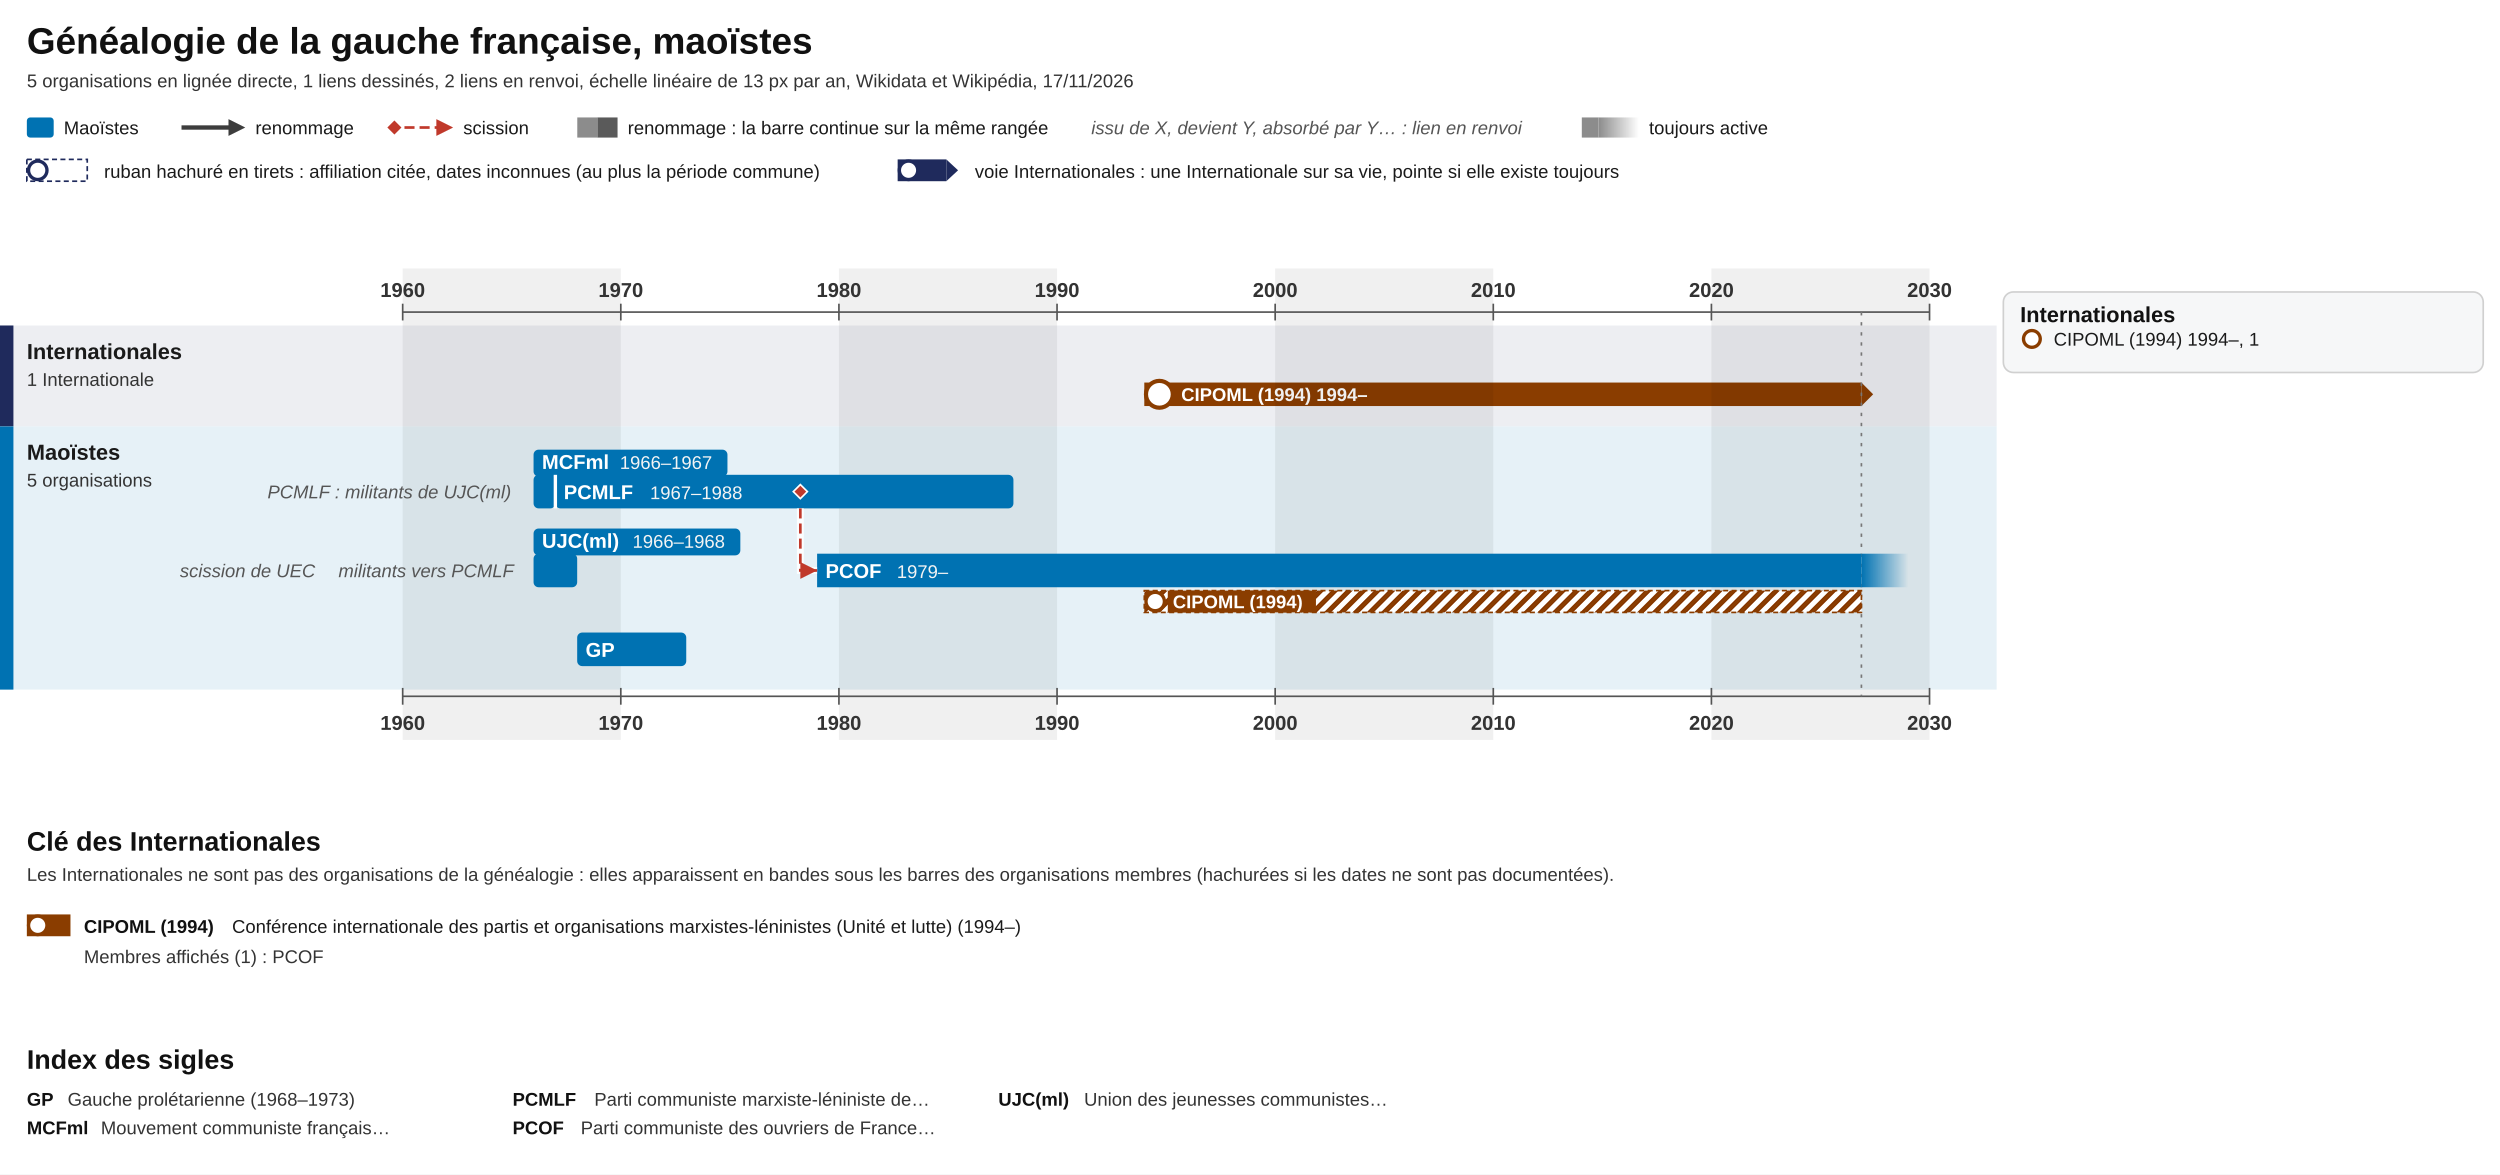
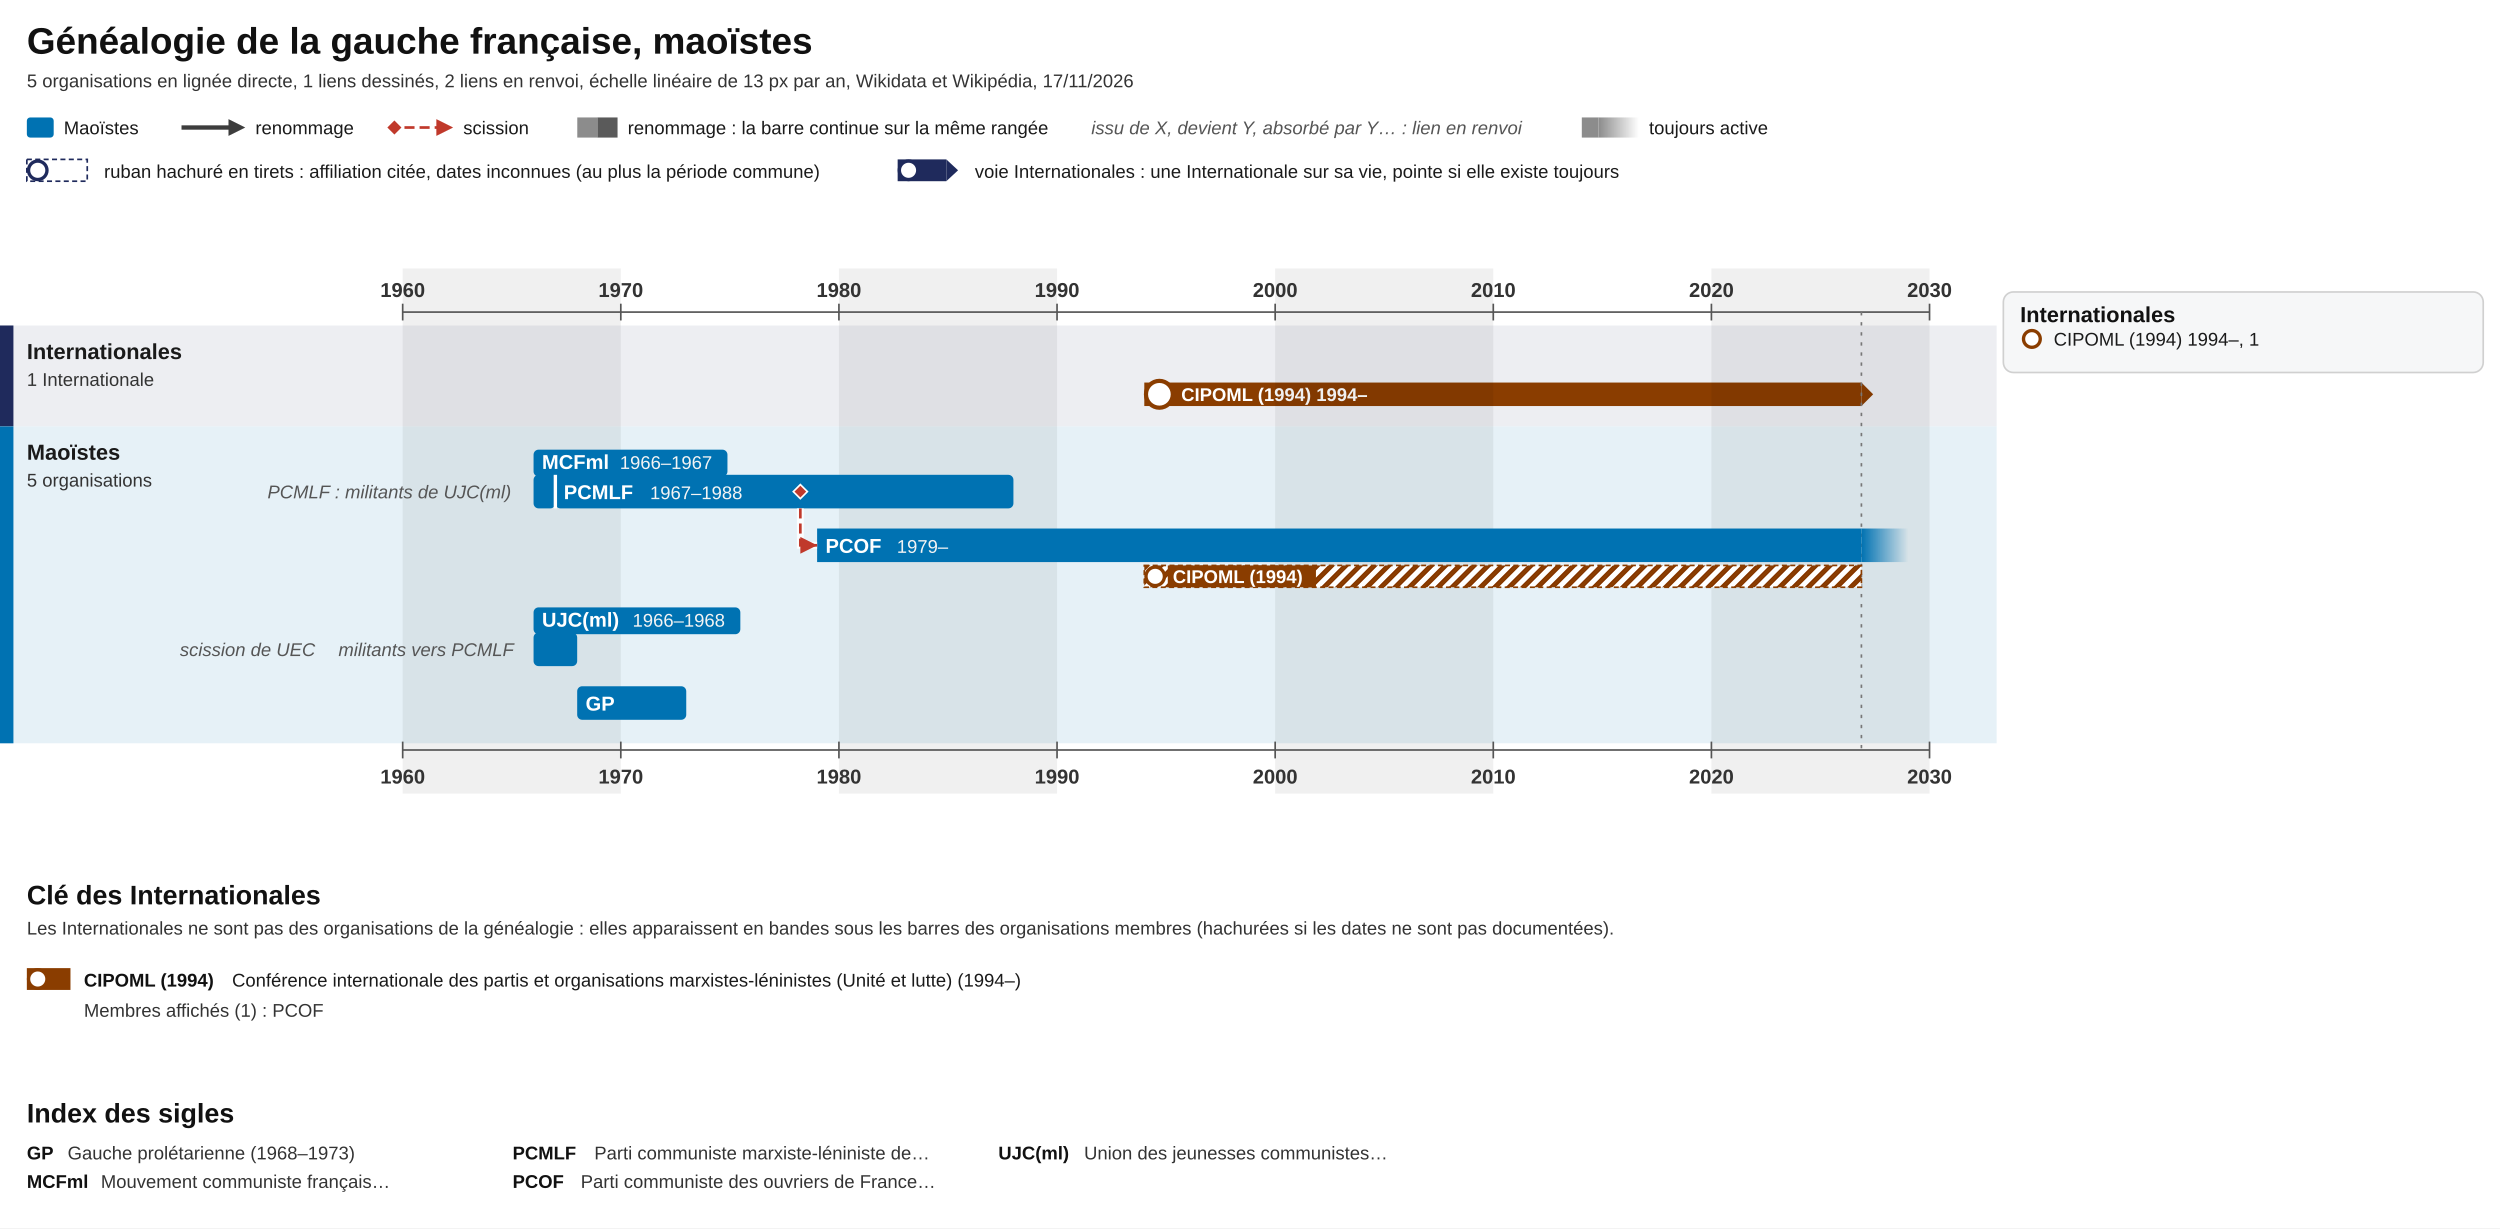
- <svg xmlns="http://www.w3.org/2000/svg" id="arbre" width="1490" height="700" viewBox="0 0 1490 700" data-x0="240" data-t0="1960" data-ppa="13.0" data-aujourdhui="2026.8772" data-min-w="6" data-seuil-annees="40" data-seuil-voies="2" data-seuil-rangs="6" data-cassure="" data-cassure-px="44" data-degrade="28" data-n-barres="5" data-vue-famille="oui" font-family="Arial, Helvetica, sans-serif">
+ <svg xmlns="http://www.w3.org/2000/svg" id="arbre" width="1490" height="732" viewBox="0 0 1490 732" data-x0="240" data-t0="1960" data-ppa="13.0" data-aujourdhui="2026.8772" data-min-w="6" data-seuil-annees="40" data-seuil-voies="2" data-seuil-rangs="6" data-cassure="" data-cassure-px="44" data-degrade="28" data-n-barres="5" data-vue-famille="oui" font-family="Arial, Helvetica, sans-serif">
  <defs>
    <linearGradient id="g-8C8C8C">
      <stop offset="0" stop-color="#8C8C8C" />
      <stop offset="1" stop-color="#8C8C8C" stop-opacity="0" />
    </linearGradient>
    <linearGradient id="g-0072B2">
      <stop offset="0" stop-color="#0072B2" />
      <stop offset="1" stop-color="#0072B2" stop-opacity="0" />
    </linearGradient>
    <pattern id="h-332288" width="6" height="6" patternUnits="userSpaceOnUse" patternTransform="rotate(45)">
      <rect width="6" height="6" fill="#FFFFFF" />
      <rect width="3" height="6" fill="#332288" />
    </pattern>
    <pattern id="h-8A3D00" width="6" height="6" patternUnits="userSpaceOnUse" patternTransform="rotate(45)">
      <rect width="6" height="6" fill="#FFFFFF" />
      <rect width="3" height="6" fill="#8A3D00" />
    </pattern>
  </defs>
-   <rect width="1490" height="700" fill="#FFFFFF" />
+   <rect width="1490" height="732" fill="#FFFFFF" />
  <g class="voie" data-voie="0" data-cle="maoïstes">
-     <rect class="fond-voie" x="0" y="254.0" width="1190.0" height="157.0" fill="#E6F1F7" />
-     <rect class="bord-voie" x="0" y="254.0" width="8" height="157.0" fill="#0072B2" />
+     <rect class="fond-voie" x="0" y="254.0" width="1190.0" height="189.0" fill="#E6F1F7" />
+     <rect class="bord-voie" x="0" y="254.0" width="8" height="189.0" fill="#0072B2" />
    <text x="16.0" y="274.0" font-size="13" font-family="Arial, Helvetica, sans-serif" font-weight="bold" fill="#1A1A1A" text-anchor="start" class="voie-t">Maoïstes</text>
    <text x="16.0" y="290.0" font-size="11" font-family="Arial, Helvetica, sans-serif" fill="#333333" text-anchor="start" class="voie-t">5 organisations</text>
  </g>
  <g class="voie-intl" data-cle="internationales">
    <rect class="fond-voie" x="0" y="194.0" width="1190.0" height="60.0" fill="#EDEEF2" />
    <rect class="bord-voie" x="0" y="194.0" width="8" height="60.0" fill="#1F2A5C" />
    <text x="16.0" y="214.0" font-size="13" font-family="Arial, Helvetica, sans-serif" font-weight="bold" fill="#1A1A1A" text-anchor="start" class="voie-t">Internationales</text>
    <text x="16.0" y="230.0" font-size="11" font-family="Arial, Helvetica, sans-serif" fill="#333333" text-anchor="start" class="voie-t">1 Internationale</text>
  </g>
  <g class="intl" data-intl="Q622227">
    <rect class="intl-r" x="682.00" y="228.00" width="427.40" height="14" fill="#8A3D00" data-bbox="682.00,228.00,434.40,14" />
    <polygon class="intl-pointe" points="1109.40,228.00 1116.40,235.00 1109.40,242.00" fill="#8A3D00" />
    <circle class="medaillon" cx="691.00" cy="235.00" r="8.00" fill="#FFFFFF" stroke="#8A3D00" stroke-width="2.5" />
    <text x="704.0" y="239.0" font-size="11" font-family="Arial, Helvetica, sans-serif" font-weight="bold" fill="#FFFFFF" text-anchor="start" class="intl-t" data-bbox="704.00,229.00,121.46,12">CIPOML (1994)  1994–</text>
  </g>
-   <rect class="bande-decennie" x="240.0" y="160.0" width="130.0" height="281.0" fill="#000000" fill-opacity="0.06" />
-   <rect class="bande-decennie" x="500.0" y="160.0" width="130.0" height="281.0" fill="#000000" fill-opacity="0.06" />
-   <rect class="bande-decennie" x="760.0" y="160.0" width="130.0" height="281.0" fill="#000000" fill-opacity="0.06" />
-   <rect class="bande-decennie" x="1020.0" y="160.0" width="130.0" height="281.0" fill="#000000" fill-opacity="0.06" />
+   <rect class="bande-decennie" x="240.0" y="160.0" width="130.0" height="313.0" fill="#000000" fill-opacity="0.06" />
+   <rect class="bande-decennie" x="500.0" y="160.0" width="130.0" height="313.0" fill="#000000" fill-opacity="0.06" />
+   <rect class="bande-decennie" x="760.0" y="160.0" width="130.0" height="313.0" fill="#000000" fill-opacity="0.06" />
+   <rect class="bande-decennie" x="1020.0" y="160.0" width="130.0" height="313.0" fill="#000000" fill-opacity="0.06" />
  <g class="axe-haut">
    <line x1="240.0" x2="1150.0" y1="186.0" y2="186.0" stroke="#555555" />
    <line x1="240.0" x2="240.0" y1="181.0" y2="191.0" stroke="#555555" />
    <text x="240.0" y="177.0" font-size="12" font-family="Arial, Helvetica, sans-serif" font-weight="bold" fill="#333333" text-anchor="middle" class="axe-t">1960</text>
    <line x1="370.0" x2="370.0" y1="181.0" y2="191.0" stroke="#555555" />
    <text x="370.0" y="177.0" font-size="12" font-family="Arial, Helvetica, sans-serif" font-weight="bold" fill="#333333" text-anchor="middle" class="axe-t">1970</text>
    <line x1="500.0" x2="500.0" y1="181.0" y2="191.0" stroke="#555555" />
    <text x="500.0" y="177.0" font-size="12" font-family="Arial, Helvetica, sans-serif" font-weight="bold" fill="#333333" text-anchor="middle" class="axe-t">1980</text>
    <line x1="630.0" x2="630.0" y1="181.0" y2="191.0" stroke="#555555" />
    <text x="630.0" y="177.0" font-size="12" font-family="Arial, Helvetica, sans-serif" font-weight="bold" fill="#333333" text-anchor="middle" class="axe-t">1990</text>
    <line x1="760.0" x2="760.0" y1="181.0" y2="191.0" stroke="#555555" />
    <text x="760.0" y="177.0" font-size="12" font-family="Arial, Helvetica, sans-serif" font-weight="bold" fill="#333333" text-anchor="middle" class="axe-t">2000</text>
    <line x1="890.0" x2="890.0" y1="181.0" y2="191.0" stroke="#555555" />
    <text x="890.0" y="177.0" font-size="12" font-family="Arial, Helvetica, sans-serif" font-weight="bold" fill="#333333" text-anchor="middle" class="axe-t">2010</text>
    <line x1="1020.0" x2="1020.0" y1="181.0" y2="191.0" stroke="#555555" />
    <text x="1020.0" y="177.0" font-size="12" font-family="Arial, Helvetica, sans-serif" font-weight="bold" fill="#333333" text-anchor="middle" class="axe-t">2020</text>
    <line x1="1150.0" x2="1150.0" y1="181.0" y2="191.0" stroke="#555555" />
    <text x="1150.0" y="177.0" font-size="12" font-family="Arial, Helvetica, sans-serif" font-weight="bold" fill="#333333" text-anchor="middle" class="axe-t">2030</text>
  </g>
  <g class="axe-bas">
-     <line x1="240.0" x2="1150.0" y1="415.0" y2="415.0" stroke="#555555" />
-     <line x1="240.0" x2="240.0" y1="410.0" y2="420.0" stroke="#555555" />
-     <text x="240.0" y="435.0" font-size="12" font-family="Arial, Helvetica, sans-serif" font-weight="bold" fill="#333333" text-anchor="middle" class="axe-t">1960</text>
-     <line x1="370.0" x2="370.0" y1="410.0" y2="420.0" stroke="#555555" />
-     <text x="370.0" y="435.0" font-size="12" font-family="Arial, Helvetica, sans-serif" font-weight="bold" fill="#333333" text-anchor="middle" class="axe-t">1970</text>
-     <line x1="500.0" x2="500.0" y1="410.0" y2="420.0" stroke="#555555" />
-     <text x="500.0" y="435.0" font-size="12" font-family="Arial, Helvetica, sans-serif" font-weight="bold" fill="#333333" text-anchor="middle" class="axe-t">1980</text>
-     <line x1="630.0" x2="630.0" y1="410.0" y2="420.0" stroke="#555555" />
-     <text x="630.0" y="435.0" font-size="12" font-family="Arial, Helvetica, sans-serif" font-weight="bold" fill="#333333" text-anchor="middle" class="axe-t">1990</text>
-     <line x1="760.0" x2="760.0" y1="410.0" y2="420.0" stroke="#555555" />
-     <text x="760.0" y="435.0" font-size="12" font-family="Arial, Helvetica, sans-serif" font-weight="bold" fill="#333333" text-anchor="middle" class="axe-t">2000</text>
-     <line x1="890.0" x2="890.0" y1="410.0" y2="420.0" stroke="#555555" />
-     <text x="890.0" y="435.0" font-size="12" font-family="Arial, Helvetica, sans-serif" font-weight="bold" fill="#333333" text-anchor="middle" class="axe-t">2010</text>
-     <line x1="1020.0" x2="1020.0" y1="410.0" y2="420.0" stroke="#555555" />
-     <text x="1020.0" y="435.0" font-size="12" font-family="Arial, Helvetica, sans-serif" font-weight="bold" fill="#333333" text-anchor="middle" class="axe-t">2020</text>
-     <line x1="1150.0" x2="1150.0" y1="410.0" y2="420.0" stroke="#555555" />
-     <text x="1150.0" y="435.0" font-size="12" font-family="Arial, Helvetica, sans-serif" font-weight="bold" fill="#333333" text-anchor="middle" class="axe-t">2030</text>
-   </g>
-   <line x1="1109.4" x2="1109.4" y1="186.0" y2="415.0" stroke="#777777" stroke-dasharray="2 4" />
+     <line x1="240.0" x2="1150.0" y1="447.0" y2="447.0" stroke="#555555" />
+     <line x1="240.0" x2="240.0" y1="442.0" y2="452.0" stroke="#555555" />
+     <text x="240.0" y="467.0" font-size="12" font-family="Arial, Helvetica, sans-serif" font-weight="bold" fill="#333333" text-anchor="middle" class="axe-t">1960</text>
+     <line x1="370.0" x2="370.0" y1="442.0" y2="452.0" stroke="#555555" />
+     <text x="370.0" y="467.0" font-size="12" font-family="Arial, Helvetica, sans-serif" font-weight="bold" fill="#333333" text-anchor="middle" class="axe-t">1970</text>
+     <line x1="500.0" x2="500.0" y1="442.0" y2="452.0" stroke="#555555" />
+     <text x="500.0" y="467.0" font-size="12" font-family="Arial, Helvetica, sans-serif" font-weight="bold" fill="#333333" text-anchor="middle" class="axe-t">1980</text>
+     <line x1="630.0" x2="630.0" y1="442.0" y2="452.0" stroke="#555555" />
+     <text x="630.0" y="467.0" font-size="12" font-family="Arial, Helvetica, sans-serif" font-weight="bold" fill="#333333" text-anchor="middle" class="axe-t">1990</text>
+     <line x1="760.0" x2="760.0" y1="442.0" y2="452.0" stroke="#555555" />
+     <text x="760.0" y="467.0" font-size="12" font-family="Arial, Helvetica, sans-serif" font-weight="bold" fill="#333333" text-anchor="middle" class="axe-t">2000</text>
+     <line x1="890.0" x2="890.0" y1="442.0" y2="452.0" stroke="#555555" />
+     <text x="890.0" y="467.0" font-size="12" font-family="Arial, Helvetica, sans-serif" font-weight="bold" fill="#333333" text-anchor="middle" class="axe-t">2010</text>
+     <line x1="1020.0" x2="1020.0" y1="442.0" y2="452.0" stroke="#555555" />
+     <text x="1020.0" y="467.0" font-size="12" font-family="Arial, Helvetica, sans-serif" font-weight="bold" fill="#333333" text-anchor="middle" class="axe-t">2020</text>
+     <line x1="1150.0" x2="1150.0" y1="442.0" y2="452.0" stroke="#555555" />
+     <text x="1150.0" y="467.0" font-size="12" font-family="Arial, Helvetica, sans-serif" font-weight="bold" fill="#333333" text-anchor="middle" class="axe-t">2030</text>
+   </g>
+   <line x1="1109.4" x2="1109.4" y1="186.0" y2="447.0" stroke="#777777" stroke-dasharray="2 4" />
  <g class="contenu-voie" data-voie="0">
    <g class="org" data-id="Q3326535" data-intl="" data-recherche="mcfml mouvement communiste francais marxiste-leniniste">
      <rect class="barre" data-id="Q3326535" data-debut="1966.0000" data-fin="1967.0000" data-statut="fin_connue" data-majeure="" x="318.00" y="283.00" width="13.00" height="20" rx="3" fill="#0072B2" />
    </g>
    <g class="org" data-id="Q3366229" data-intl="" data-recherche="pcmlf parti communiste marxiste-leniniste de france">
      <rect class="barre" data-id="Q3366229" data-debut="1967.0000" data-fin="1988.0000" data-statut="fin_connue" data-majeure="oui" x="331.00" y="283.00" width="273.00" height="20" rx="3" fill="#0072B2" />
    </g>
+     <g class="org" data-id="Q3366206" data-intl="Q622227" data-recherche="pcof parti communiste des ouvriers de france">
+       <rect class="barre" data-id="Q3366206" data-debut="1979.0000" data-fin="actif" data-statut="actif_valide" data-majeure="oui" x="487.00" y="315.00" width="622.40" height="20" rx="0" fill="#0072B2" />
+       <rect class="fin-ouverte" x="1109.40" y="315.00" width="28.00" height="20" fill="url(#g-0072B2)" />
+     </g>
    <g class="org" data-id="Q3550161" data-intl="" data-recherche="ujc(ml) union des jeunesses communistes marxistes-leninistes">
-       <rect class="barre" data-id="Q3550161" data-debut="1966.0000" data-fin="1968.0000" data-statut="fin_connue" data-majeure="" x="318.00" y="330.00" width="26.00" height="20" rx="3" fill="#0072B2" />
-     </g>
-     <g class="org" data-id="Q3366206" data-intl="Q622227" data-recherche="pcof parti communiste des ouvriers de france">
-       <rect class="barre" data-id="Q3366206" data-debut="1979.0000" data-fin="actif" data-statut="actif_valide" data-majeure="oui" x="487.00" y="330.00" width="622.40" height="20" rx="0" fill="#0072B2" />
-       <rect class="fin-ouverte" x="1109.40" y="330.00" width="28.00" height="20" fill="url(#g-0072B2)" />
+       <rect class="barre" data-id="Q3550161" data-debut="1966.0000" data-fin="1968.0000" data-statut="fin_connue" data-majeure="" x="318.00" y="377.00" width="26.00" height="20" rx="3" fill="#0072B2" />
    </g>
    <g class="org" data-id="Q3099339" data-intl="" data-recherche="gp gauche proletarienne">
-       <rect class="barre" data-id="Q3099339" data-debut="1968.0000" data-fin="1973.0000" data-statut="fin_connue" data-majeure="" x="344.00" y="377.00" width="65.00" height="20" rx="3" fill="#0072B2" />
+       <rect class="barre" data-id="Q3099339" data-debut="1968.0000" data-fin="1973.0000" data-statut="fin_connue" data-majeure="" x="344.00" y="409.00" width="65.00" height="20" rx="3" fill="#0072B2" />
    </g>
  </g>
  <g class="liens">
    <g class="lien" data-a="Q3366229" data-b="Q3366206" data-rel="scission" data-annees="0.77" data-voies="0" data-rangs="1" data-majeur="" data-suite="" data-va="0" data-vb="0">
-       <path class="halo geo" d="M477.00 303.00 L477.00 340.00 L487.00 340.00" data-geo="[[477.0, 303.0, 0], [477.0, 340.0, 0], [487.0, 340.0, 0]]" fill="none" stroke="#FFFFFF" stroke-width="4.1" stroke-opacity="0.85" />
-       <path class="trait geo" d="M477.00 303.00 L477.00 340.00 L487.00 340.00" data-geo="[[477.0, 303.0, 0], [477.0, 340.0, 0], [487.0, 340.0, 0]]" fill="none" stroke="#C0392B" stroke-width="1.6" stroke-dasharray="6 3" />
-       <polygon class="fleche geo" data-geo="[[487.0, 340.0, 0], [477.0, 335.0, 0], [477.0, 345.0, 0]]" points="487.00,340.00 477.00,335.00 477.00,345.00" fill="#C0392B" />
+       <path class="halo geo" d="M477.00 303.00 L477.00 325.00 L487.00 325.00" data-geo="[[477.0, 303.0, 0], [477.0, 325.0, 0], [487.0, 325.0, 0]]" fill="none" stroke="#FFFFFF" stroke-width="4.1" stroke-opacity="0.85" />
+       <path class="trait geo" d="M477.00 303.00 L477.00 325.00 L487.00 325.00" data-geo="[[477.0, 303.0, 0], [477.0, 325.0, 0], [487.0, 325.0, 0]]" fill="none" stroke="#C0392B" stroke-width="1.6" stroke-dasharray="6 3" />
+       <polygon class="fleche geo" data-geo="[[487.0, 325.0, 0], [477.0, 320.0, 0], [477.0, 330.0, 0]]" points="487.00,325.00 477.00,320.00 477.00,330.00" fill="#C0392B" />
      <polygon class="marque-scission geo" points="477.00,288.80 481.20,293.00 477.00,297.20 472.80,293.00" fill="#C0392B" stroke="#FFFFFF" stroke-width="1" data-geo="[[477.00,288.80,0],[481.20,293.00,0],[477.00,297.20,0],[472.80,293.00,0]]" data-voie="0" />
    </g>
  </g>
  <g class="contenu-voie" data-voie="0">
    <g class="org org-haut" data-id="Q3326535" data-intl="" data-recherche="mcfml mouvement communiste francais marxiste-leniniste">
      <rect class="tag-fond onglet" x="318.00" y="268.00" width="115.56" height="16" rx="3" fill="#0072B2" />
      <rect class="tag" data-id="Q3326535" data-dedans="" data-onglet="oui" x="318.00" y="268.00" width="115.56" height="15" fill="none" data-bbox="318.00,268.00,115.56,15" />
      <text x="323.0" y="279.5" font-size="12" font-family="Arial, Helvetica, sans-serif" font-weight="bold" fill="#FFFFFF" text-anchor="start" class="tag-t" data-org="Q3326535" data-bbox="323.00,268.50,41.36,13">MCFml</text>
      <text x="369.4" y="279.5" font-size="11" font-family="Arial, Helvetica, sans-serif" fill="#F4F4F4" text-anchor="start" class="tag-t" data-org="Q3326535" data-bbox="369.36,269.50,59.20,12">1966–1967</text>
      <text x="159.4" y="297.0" font-size="11" font-family="Arial, Helvetica, sans-serif" font-style="italic" fill="#555555" class="renvoi" data-org="Q3326535" data-a="Q3550161" data-b="Q3366229" data-bbox="159.44,286.00,155.56,13">PCMLF : militants de UJC(ml)</text>
    </g>
    <g class="org org-haut" data-id="Q3366229" data-intl="" data-recherche="pcmlf parti communiste marxiste-leniniste de france">
      <rect class="tag" data-id="Q3366229" data-dedans="oui" data-onglet="" x="331.00" y="283.00" width="273.00" height="20" fill="none" data-bbox="331.00,283.00,273.00,20" />
      <text x="336.0" y="297.5" font-size="12" font-family="Arial, Helvetica, sans-serif" font-weight="bold" fill="#FFFFFF" text-anchor="start" class="tag-t" data-org="Q3366229" data-bbox="336.00,286.50,46.40,13">PCMLF</text>
      <text x="387.4" y="297.5" font-size="11" font-family="Arial, Helvetica, sans-serif" fill="#F4F4F4" text-anchor="start" class="tag-t" data-org="Q3366229" data-bbox="387.40,287.50,59.20,12">1967–1988</text>
    </g>
-     <g class="org org-haut" data-id="Q3550161" data-intl="" data-recherche="ujc(ml) union des jeunesses communistes marxistes-leninistes">
-       <rect class="tag-fond onglet" x="318.00" y="315.00" width="123.24" height="16" rx="3" fill="#0072B2" />
-       <rect class="tag" data-id="Q3550161" data-dedans="" data-onglet="oui" x="318.00" y="315.00" width="123.24" height="15" fill="none" data-bbox="318.00,315.00,123.24,15" />
-       <text x="323.0" y="326.5" font-size="12" font-family="Arial, Helvetica, sans-serif" font-weight="bold" fill="#FFFFFF" text-anchor="start" class="tag-t" data-org="Q3550161" data-bbox="323.00,315.50,49.04,13">UJC(ml)</text>
-       <text x="377.0" y="326.5" font-size="11" font-family="Arial, Helvetica, sans-serif" fill="#F4F4F4" text-anchor="start" class="tag-t" data-org="Q3550161" data-bbox="377.04,316.50,59.20,12">1966–1968</text>
-       <text x="107.2" y="344.0" font-size="11" font-family="Arial, Helvetica, sans-serif" font-style="italic" fill="#555555" class="renvoi" data-org="Q3550161" data-a="Q3550228" data-b="Q3550161" data-bbox="107.22,333.00,88.46,13">scission de UEC</text>
-       <text x="201.7" y="344.0" font-size="11" font-family="Arial, Helvetica, sans-serif" font-style="italic" fill="#555555" class="renvoi" data-org="Q3550161" data-a="Q3550161" data-b="Q3366229" data-bbox="201.68,333.00,113.32,13">militants vers PCMLF</text>
-     </g>
    <g class="org org-haut" data-id="Q3366206" data-intl="Q622227" data-recherche="pcof parti communiste des ouvriers de france">
      <g class="bande" data-intl="Q622227" data-parti="Q3366206" data-certitude="a_documenter" data-fin="coupee">
-         <rect class="bande-r" x="682.00" y="352.00" width="427.40" height="13" fill="url(#h-8A3D00)" stroke="#8A3D00" stroke-width="1" stroke-dasharray="3 2" data-bbox="682.00,352.00,427.40,13" />
-         <circle class="medaillon" cx="688.50" cy="358.50" r="5.50" fill="#FFFFFF" stroke="#8A3D00" stroke-width="2" />
-         <rect class="bande-etiquette" x="696.00" y="352.00" width="88.30" height="13" fill="#8A3D00" data-bbox="696.00,352.00,88.30,13" />
-         <text x="699.0" y="362.5" font-size="11" font-family="Arial, Helvetica, sans-serif" font-weight="bold" fill="#FFFFFF" text-anchor="start" class="bande-t" data-bbox="699.00,353.00,82.30,12">CIPOML (1994)</text>
+         <rect class="bande-r" x="682.00" y="337.00" width="427.40" height="13" fill="url(#h-8A3D00)" stroke="#8A3D00" stroke-width="1" stroke-dasharray="3 2" data-bbox="682.00,337.00,427.40,13" />
+         <circle class="medaillon" cx="688.50" cy="343.50" r="5.50" fill="#FFFFFF" stroke="#8A3D00" stroke-width="2" />
+         <rect class="bande-etiquette" x="696.00" y="337.00" width="88.30" height="13" fill="#8A3D00" data-bbox="696.00,337.00,88.30,13" />
+         <text x="699.0" y="347.5" font-size="11" font-family="Arial, Helvetica, sans-serif" font-weight="bold" fill="#FFFFFF" text-anchor="start" class="bande-t" data-bbox="699.00,338.00,82.30,12">CIPOML (1994)</text>
      </g>
-       <rect class="tag" data-id="Q3366206" data-dedans="oui" data-onglet="" x="487.00" y="330.00" width="622.40" height="20" fill="none" data-bbox="487.00,330.00,622.40,20" />
-       <text x="492.0" y="344.5" font-size="12" font-family="Arial, Helvetica, sans-serif" font-weight="bold" fill="#FFFFFF" text-anchor="start" class="tag-t" data-org="Q3366206" data-bbox="492.00,333.50,37.52,13">PCOF</text>
-       <text x="534.5" y="344.5" font-size="11" font-family="Arial, Helvetica, sans-serif" fill="#F4F4F4" text-anchor="start" class="tag-t" data-org="Q3366206" data-bbox="534.52,334.50,33.68,12">1979–</text>
+       <rect class="tag" data-id="Q3366206" data-dedans="oui" data-onglet="" x="487.00" y="315.00" width="622.40" height="20" fill="none" data-bbox="487.00,315.00,622.40,20" />
+       <text x="492.0" y="329.5" font-size="12" font-family="Arial, Helvetica, sans-serif" font-weight="bold" fill="#FFFFFF" text-anchor="start" class="tag-t" data-org="Q3366206" data-bbox="492.00,318.50,37.52,13">PCOF</text>
+       <text x="534.5" y="329.5" font-size="11" font-family="Arial, Helvetica, sans-serif" fill="#F4F4F4" text-anchor="start" class="tag-t" data-org="Q3366206" data-bbox="534.52,319.50,33.68,12">1979–</text>
+     </g>
+     <g class="org org-haut" data-id="Q3550161" data-intl="" data-recherche="ujc(ml) union des jeunesses communistes marxistes-leninistes">
+       <rect class="tag-fond onglet" x="318.00" y="362.00" width="123.24" height="16" rx="3" fill="#0072B2" />
+       <rect class="tag" data-id="Q3550161" data-dedans="" data-onglet="oui" x="318.00" y="362.00" width="123.24" height="15" fill="none" data-bbox="318.00,362.00,123.24,15" />
+       <text x="323.0" y="373.5" font-size="12" font-family="Arial, Helvetica, sans-serif" font-weight="bold" fill="#FFFFFF" text-anchor="start" class="tag-t" data-org="Q3550161" data-bbox="323.00,362.50,49.04,13">UJC(ml)</text>
+       <text x="377.0" y="373.5" font-size="11" font-family="Arial, Helvetica, sans-serif" fill="#F4F4F4" text-anchor="start" class="tag-t" data-org="Q3550161" data-bbox="377.04,363.50,59.20,12">1966–1968</text>
+       <text x="107.2" y="391.0" font-size="11" font-family="Arial, Helvetica, sans-serif" font-style="italic" fill="#555555" class="renvoi" data-org="Q3550161" data-a="Q3550228" data-b="Q3550161" data-bbox="107.22,380.00,88.46,13">scission de UEC</text>
+       <text x="201.7" y="391.0" font-size="11" font-family="Arial, Helvetica, sans-serif" font-style="italic" fill="#555555" class="renvoi" data-org="Q3550161" data-a="Q3550161" data-b="Q3366229" data-bbox="201.68,380.00,113.32,13">militants vers PCMLF</text>
    </g>
    <g class="org org-haut" data-id="Q3099339" data-intl="" data-recherche="gp gauche proletarienne">
-       <rect class="tag" data-id="Q3099339" data-dedans="oui" data-onglet="" x="344.00" y="377.00" width="65.00" height="20" fill="none" data-bbox="344.00,377.00,65.00,20" />
-       <text x="349.0" y="391.5" font-size="12" font-family="Arial, Helvetica, sans-serif" font-weight="bold" fill="#FFFFFF" text-anchor="start" class="tag-t" data-org="Q3099339" data-bbox="349.00,380.50,19.76,13">GP</text>
+       <rect class="tag" data-id="Q3099339" data-dedans="oui" data-onglet="" x="344.00" y="409.00" width="65.00" height="20" fill="none" data-bbox="344.00,409.00,65.00,20" />
+       <text x="349.0" y="423.5" font-size="12" font-family="Arial, Helvetica, sans-serif" font-weight="bold" fill="#FFFFFF" text-anchor="start" class="tag-t" data-org="Q3099339" data-bbox="349.00,412.50,19.76,13">GP</text>
    </g>
    <g class="continuation" data-a="Q3326535" data-b="Q3366229">
      <line x1="331.0" x2="331.0" y1="283.0" y2="303.0" stroke="#FFFFFF" stroke-width="2" />
    </g>
  </g>
  <g class="cle-compacte">
    <rect x="1194.0" y="174" width="286" height="48" rx="6" fill="#F6F7F8" stroke="#D0D0D0" />
    <text x="1204.0" y="192.0" font-size="13" font-family="Arial, Helvetica, sans-serif" font-weight="bold" fill="#111111" text-anchor="start" class="cle-t">Internationales</text>
    <circle class="medaillon" cx="1211.0" cy="202" r="5" fill="#FFFFFF" stroke="#8A3D00" stroke-width="2" />
    <text x="1224.0" y="206.0" font-size="11" font-family="Arial, Helvetica, sans-serif" fill="#1A1A1A" text-anchor="start" class="cle-t">CIPOML (1994)  1994–, 1</text>
  </g>
  <g class="legende">
    <text x="16.0" y="32.0" font-size="22" font-family="Arial, Helvetica, sans-serif" font-weight="bold" fill="#111111" text-anchor="start" class="legende-t">Généalogie de la gauche française, maoïstes</text>
    <text x="16.0" y="52.0" font-size="11" font-family="Arial, Helvetica, sans-serif" fill="#333333" text-anchor="start" class="legende-t">5 organisations en lignée directe, 1 liens dessinés, 2 liens en renvoi, échelle linéaire de 13 px par an, Wikidata et Wikipédia, 17/11/2026</text>
    <rect x="16" y="70" width="16" height="12" rx="2" fill="#0072B2" />
    <text x="38.0" y="80.0" font-size="11" font-family="Arial, Helvetica, sans-serif" fill="#1A1A1A" text-anchor="start" class="legende-t">Maoïstes</text>
    <path d="M108.18 76 H138.18" stroke="#3D3D3D" stroke-width="2.6" fill="none" />
    <polygon points="146.18,76 136.18,71 136.18,81" fill="#3D3D3D" />
    <text x="152.2" y="80.0" font-size="11" font-family="Arial, Helvetica, sans-serif" fill="#1A1A1A" text-anchor="start" class="legende-t">renommage</text>
    <path d="M232.06 76 H262.06" stroke="#C0392B" stroke-width="1.6" stroke-dasharray="6 3" fill="none" />
    <polygon points="270.06,76 260.06,71 260.06,81" fill="#C0392B" />
    <polygon points="235.06,71.8 239.26,76 235.06,80.2 230.86,76" fill="#C0392B" />
    <text x="276.1" y="80.0" font-size="11" font-family="Arial, Helvetica, sans-serif" fill="#1A1A1A" text-anchor="start" class="legende-t">scission</text>
    <rect x="344.06" y="70" width="12" height="12" fill="#8C8C8C" />
    <rect x="356.06" y="70" width="12" height="12" fill="#5A5A5A" />
    <text x="374.1" y="80.0" font-size="11" font-family="Arial, Helvetica, sans-serif" fill="#1A1A1A" text-anchor="start" class="legende-t">renommage : la barre continue sur la même rangée</text>
    <text x="650.4" y="80.0" font-size="11" font-family="Arial, Helvetica, sans-serif" font-style="italic" fill="#555555" text-anchor="start" class="legende-t">issu de X, devient Y, absorbé par Y… : lien en renvoi</text>
    <rect x="942.76" y="70" width="10" height="12" fill="#8C8C8C" />
    <rect x="952.76" y="70" width="24" height="12" fill="url(#g-8C8C8C)" />
    <text x="982.8" y="80.0" font-size="11" font-family="Arial, Helvetica, sans-serif" fill="#1A1A1A" text-anchor="start" class="legende-t">toujours active</text>
    <rect x="16" y="95" width="36" height="13" fill="url(#h-1F2A5C)" stroke="#1F2A5C" stroke-width="1" stroke-dasharray="3 2" />
    <circle class="medaillon" cx="22.5" cy="101.5" r="5.5" fill="#FFFFFF" stroke="#1F2A5C" stroke-width="2" />
    <text x="62.0" y="106.0" font-size="11" font-family="Arial, Helvetica, sans-serif" fill="#1A1A1A" text-anchor="start" class="legende-t">ruban hachuré en tirets : affiliation citée, dates inconnues (au plus la période commune)</text>
    <rect x="535" y="95" width="29" height="13" fill="#1F2A5C" />
    <polygon points="564,95 571,101.5 564,108" fill="#1F2A5C" />
    <circle class="medaillon" cx="541.5" cy="101.5" r="5.5" fill="#FFFFFF" stroke="#1F2A5C" stroke-width="2" />
    <text x="581.0" y="106.0" font-size="11" font-family="Arial, Helvetica, sans-serif" fill="#1A1A1A" text-anchor="start" class="legende-t">voie Internationales : une Internationale sur sa vie, pointe si elle existe toujours</text>
  </g>
-   <g class="cle-internationales" transform="translate(0,477)">
+   <g class="cle-internationales" transform="translate(0,509)">
    <text x="16.0" y="30.0" font-size="16" font-family="Arial, Helvetica, sans-serif" font-weight="bold" fill="#111111" text-anchor="start" class="cle-t">Clé des Internationales</text>
    <text x="16.0" y="48.0" font-size="11" font-family="Arial, Helvetica, sans-serif" fill="#333333" text-anchor="start" class="cle-t">Les Internationales ne sont pas des organisations de la généalogie : elles apparaissent en bandes sous les barres des organisations membres (hachurées si les dates ne sont pas documentées).</text>
    <g class="entree-cle" data-intl="Q622227">
      <rect x="16" y="68" width="26" height="13" fill="#8A3D00" />
      <circle class="medaillon" cx="22.5" cy="74.5" r="5.5" fill="#FFFFFF" stroke="#8A3D00" stroke-width="2" />
      <text x="50.0" y="79.0" font-size="11" font-family="Arial, Helvetica, sans-serif" font-weight="bold" fill="#111111" text-anchor="start" class="cle-t">CIPOML (1994)</text>
      <text x="138.3" y="79.0" font-size="11" font-family="Arial, Helvetica, sans-serif" fill="#1A1A1A" text-anchor="start" class="cle-t">Conférence internationale des partis et organisations marxistes-léninistes (Unité et lutte) (1994–)</text>
      <text x="50.0" y="97.0" font-size="11" font-family="Arial, Helvetica, sans-serif" fill="#333333" text-anchor="start" class="cle-t">Membres affichés (1) : PCOF</text>
    </g>
  </g>
-   <g class="index-sigles" transform="translate(0,607)">
+   <g class="index-sigles" transform="translate(0,639)">
    <text x="16.0" y="30.0" font-size="16" font-family="Arial, Helvetica, sans-serif" font-weight="bold" fill="#111111" text-anchor="start" class="cle-t">Index des sigles</text>
    <text x="16.0" y="52.0" font-size="11" font-family="Arial, Helvetica, sans-serif" font-weight="bold" fill="#111111" text-anchor="start" class="cle-t">GP</text>
    <text x="40.3" y="52.0" font-size="11" font-family="Arial, Helvetica, sans-serif" fill="#333333" text-anchor="start" class="cle-t">Gauche prolétarienne (1968–1973)</text>
    <text x="16.0" y="69.0" font-size="11" font-family="Arial, Helvetica, sans-serif" font-weight="bold" fill="#111111" text-anchor="start" class="cle-t">MCFml</text>
    <text x="60.1" y="69.0" font-size="11" font-family="Arial, Helvetica, sans-serif" fill="#333333" text-anchor="start" class="cle-t">Mouvement communiste français…</text>
    <text x="305.5" y="52.0" font-size="11" font-family="Arial, Helvetica, sans-serif" font-weight="bold" fill="#111111" text-anchor="start" class="cle-t">PCMLF</text>
    <text x="354.2" y="52.0" font-size="11" font-family="Arial, Helvetica, sans-serif" fill="#333333" text-anchor="start" class="cle-t">Parti communiste marxiste-léniniste de…</text>
    <text x="305.5" y="69.0" font-size="11" font-family="Arial, Helvetica, sans-serif" font-weight="bold" fill="#111111" text-anchor="start" class="cle-t">PCOF</text>
    <text x="346.1" y="69.0" font-size="11" font-family="Arial, Helvetica, sans-serif" fill="#333333" text-anchor="start" class="cle-t">Parti communiste des ouvriers de France…</text>
    <text x="595.0" y="52.0" font-size="11" font-family="Arial, Helvetica, sans-serif" font-weight="bold" fill="#111111" text-anchor="start" class="cle-t">UJC(ml)</text>
    <text x="646.1" y="52.0" font-size="11" font-family="Arial, Helvetica, sans-serif" fill="#333333" text-anchor="start" class="cle-t">Union des jeunesses communistes…</text>
  </g>
</svg>
